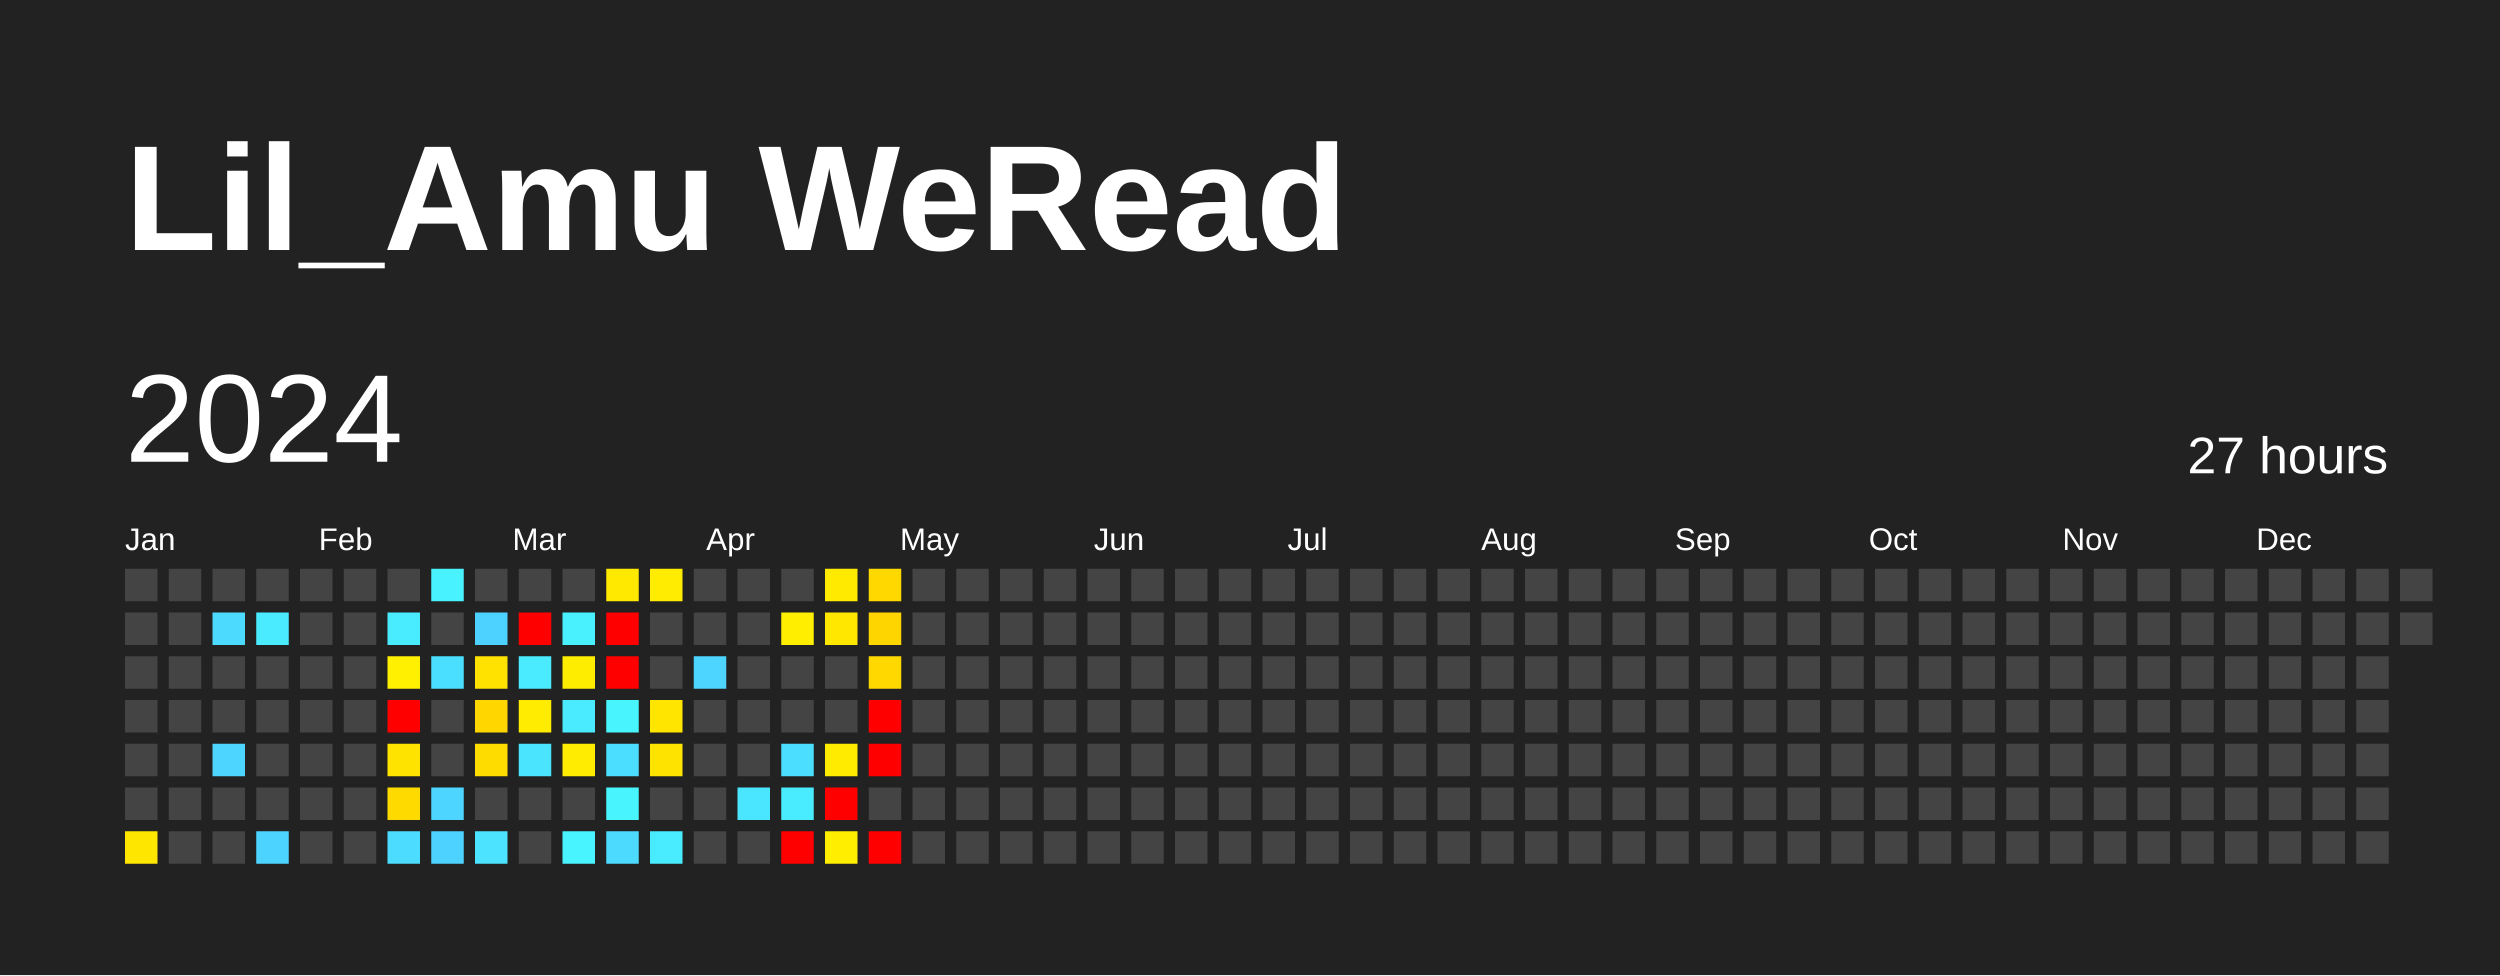
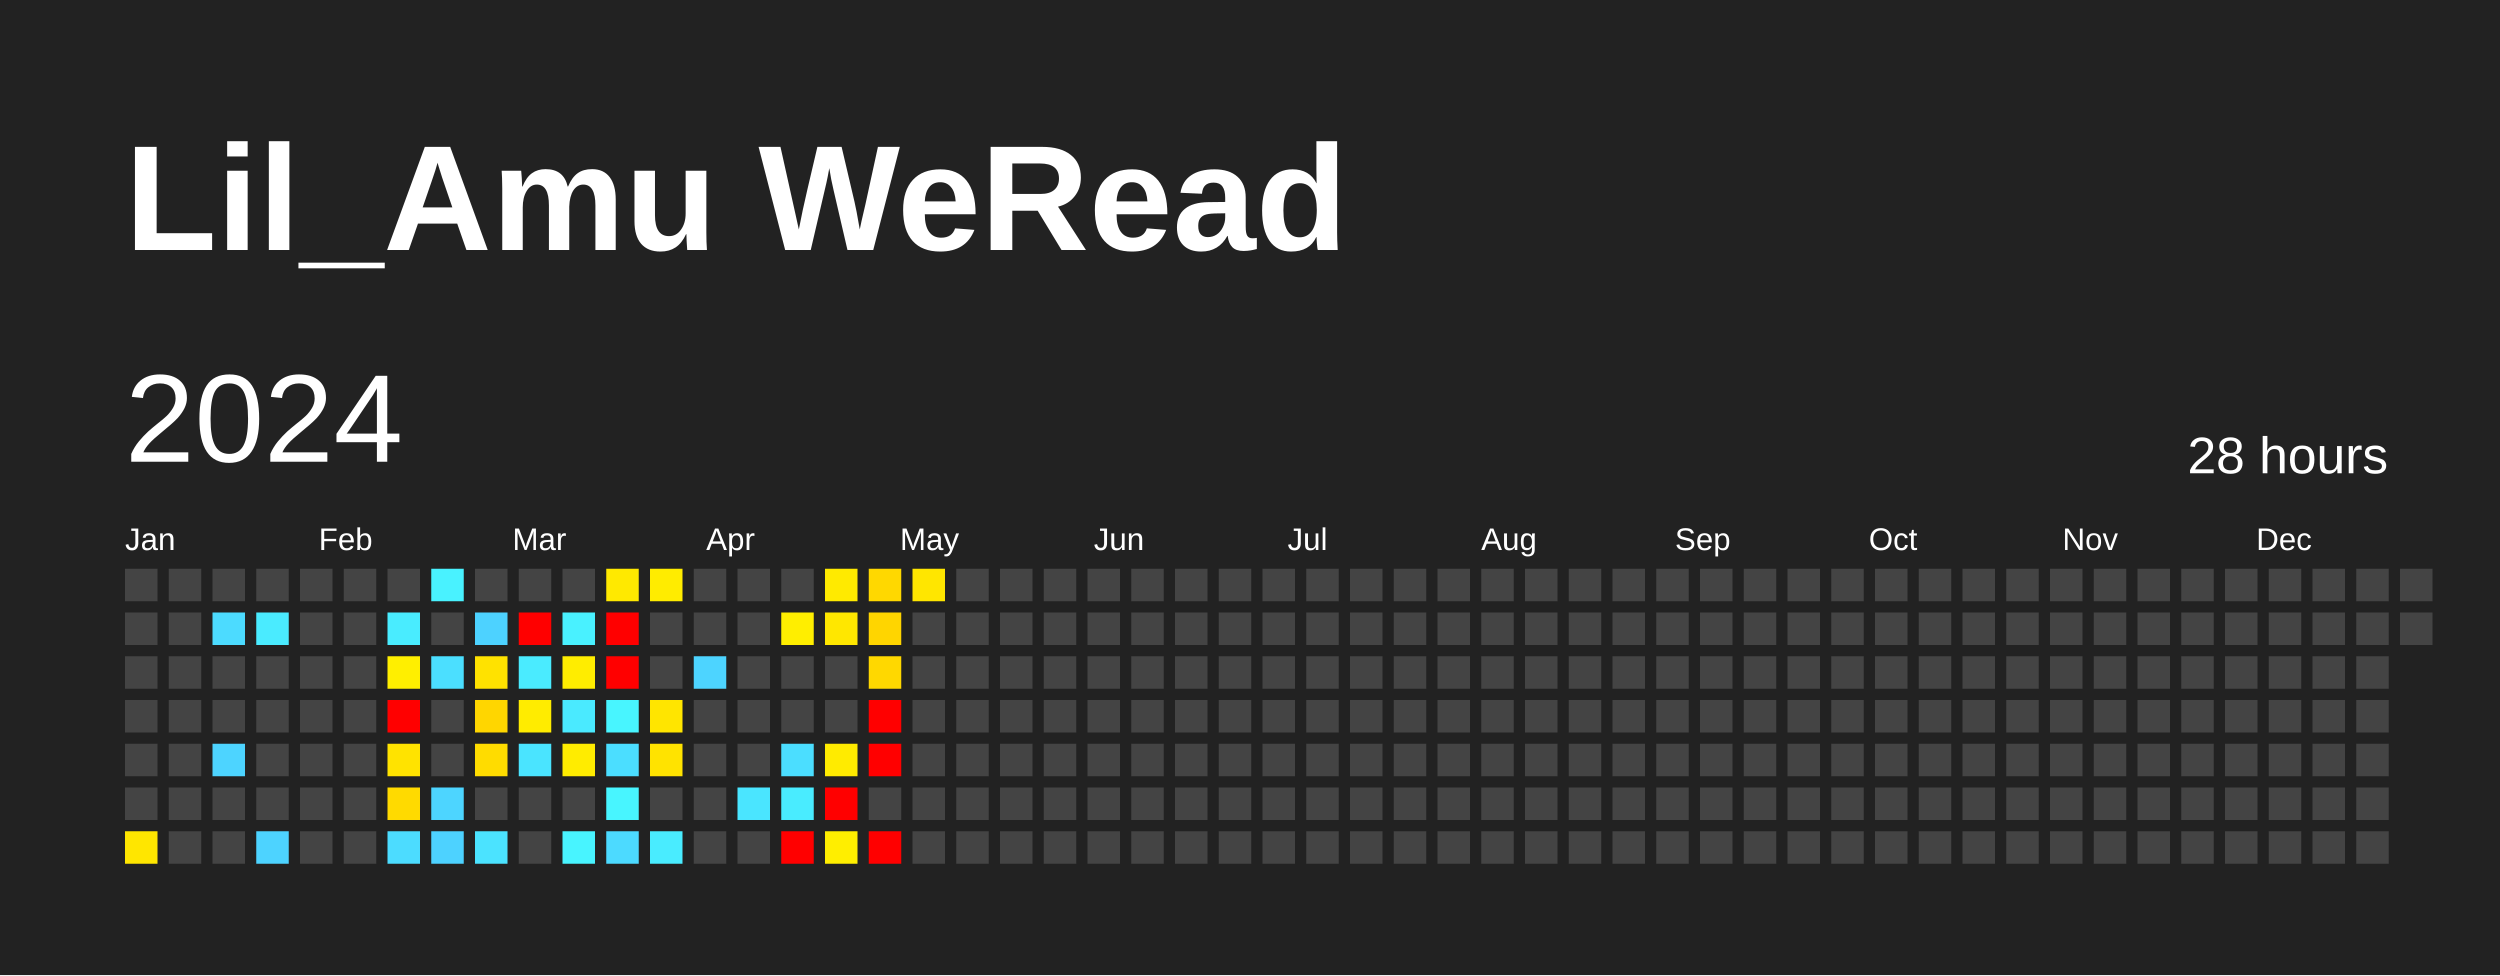
<svg xmlns="http://www.w3.org/2000/svg" baseProfile="full" height="78mm" version="1.1" viewBox="0,0,200,78" width="200mm">
  <defs />
  <rect fill="#222222" height="78" width="200" x="0" y="0" />
  <text fill="#FFFFFF" style="font-size:12px; font-family:Arial; font-weight:bold;" x="10" y="20">Lil_Amu WeRead</text>
  <text dominant-baseline="hanging" fill="#FFFFFF" style="font-size:10.0px; font-family:Arial;" x="10" y="30">2024</text>
-   <text dominant-baseline="hanging" fill="#FFFFFF" style="font-size:4.125px; font-family:Arial;" x="175" y="35">27 hours</text>
+   <text dominant-baseline="hanging" fill="#FFFFFF" style="font-size:4.125px; font-family:Arial;" x="175" y="35">28 hours</text>
  <text fill="#FFFFFF" style="font-size:2.5px; font-family:Arial" x="10.0" y="44">Jan</text>
  <text fill="#FFFFFF" style="font-size:2.5px; font-family:Arial" x="25.5" y="44">Feb</text>
  <text fill="#FFFFFF" style="font-size:2.5px; font-family:Arial" x="41.0" y="44">Mar</text>
  <text fill="#FFFFFF" style="font-size:2.5px; font-family:Arial" x="56.5" y="44">Apr</text>
  <text fill="#FFFFFF" style="font-size:2.5px; font-family:Arial" x="72.0" y="44">May</text>
  <text fill="#FFFFFF" style="font-size:2.5px; font-family:Arial" x="87.5" y="44">Jun</text>
  <text fill="#FFFFFF" style="font-size:2.5px; font-family:Arial" x="103.0" y="44">Jul</text>
  <text fill="#FFFFFF" style="font-size:2.5px; font-family:Arial" x="118.5" y="44">Aug</text>
  <text fill="#FFFFFF" style="font-size:2.5px; font-family:Arial" x="134.0" y="44">Sep</text>
  <text fill="#FFFFFF" style="font-size:2.5px; font-family:Arial" x="149.5" y="44">Oct</text>
  <text fill="#FFFFFF" style="font-size:2.5px; font-family:Arial" x="165.0" y="44">Nov</text>
  <text fill="#FFFFFF" style="font-size:2.5px; font-family:Arial" x="180.5" y="44">Dec</text>
  <rect fill="#444444" height="2.6" width="2.6" x="10.0" y="45.5" />
  <rect fill="#444444" height="2.6" width="2.6" x="10.0" y="49.0" />
  <rect fill="#444444" height="2.6" width="2.6" x="10.0" y="52.5" />
  <rect fill="#444444" height="2.6" width="2.6" x="10.0" y="56.0" />
  <rect fill="#444444" height="2.6" width="2.6" x="10.0" y="59.5" />
  <rect fill="#444444" height="2.6" width="2.6" x="10.0" y="63.0" />
  <rect fill="#ffe600" height="2.6" width="2.6" x="10.0" y="66.5" />
  <rect fill="#444444" height="2.6" width="2.6" x="13.5" y="45.5" />
  <rect fill="#444444" height="2.6" width="2.6" x="13.5" y="49.0" />
  <rect fill="#444444" height="2.6" width="2.6" x="13.5" y="52.5" />
  <rect fill="#444444" height="2.6" width="2.6" x="13.5" y="56.0" />
  <rect fill="#444444" height="2.6" width="2.6" x="13.5" y="59.5" />
  <rect fill="#444444" height="2.6" width="2.6" x="13.5" y="63.0" />
  <rect fill="#444444" height="2.6" width="2.6" x="13.5" y="66.5" />
  <rect fill="#444444" height="2.6" width="2.6" x="17.0" y="45.5" />
  <rect fill="#4cdbff" height="2.6" width="2.6" x="17.0" y="49.0" />
  <rect fill="#444444" height="2.6" width="2.6" x="17.0" y="52.5" />
  <rect fill="#444444" height="2.6" width="2.6" x="17.0" y="56.0" />
  <rect fill="#4dd4ff" height="2.6" width="2.6" x="17.0" y="59.5" />
  <rect fill="#444444" height="2.6" width="2.6" x="17.0" y="63.0" />
  <rect fill="#444444" height="2.6" width="2.6" x="17.0" y="66.5" />
  <rect fill="#444444" height="2.6" width="2.6" x="20.5" y="45.5" />
  <rect fill="#4aebff" height="2.6" width="2.6" x="20.5" y="49.0" />
  <rect fill="#444444" height="2.6" width="2.6" x="20.5" y="52.5" />
  <rect fill="#444444" height="2.6" width="2.6" x="20.5" y="56.0" />
  <rect fill="#444444" height="2.6" width="2.6" x="20.5" y="59.5" />
  <rect fill="#444444" height="2.6" width="2.6" x="20.5" y="63.0" />
  <rect fill="#4dd3ff" height="2.6" width="2.6" x="20.5" y="66.5" />
  <rect fill="#444444" height="2.6" width="2.6" x="24.0" y="45.5" />
  <rect fill="#444444" height="2.6" width="2.6" x="24.0" y="49.0" />
  <rect fill="#444444" height="2.6" width="2.6" x="24.0" y="52.5" />
  <rect fill="#444444" height="2.6" width="2.6" x="24.0" y="56.0" />
  <rect fill="#444444" height="2.6" width="2.6" x="24.0" y="59.5" />
  <rect fill="#444444" height="2.6" width="2.6" x="24.0" y="63.0" />
  <rect fill="#444444" height="2.6" width="2.6" x="24.0" y="66.5" />
  <rect fill="#444444" height="2.6" width="2.6" x="27.5" y="45.5" />
  <rect fill="#444444" height="2.6" width="2.6" x="27.5" y="49.0" />
  <rect fill="#444444" height="2.6" width="2.6" x="27.5" y="52.5" />
  <rect fill="#444444" height="2.6" width="2.6" x="27.5" y="56.0" />
  <rect fill="#444444" height="2.6" width="2.6" x="27.5" y="59.5" />
  <rect fill="#444444" height="2.6" width="2.6" x="27.5" y="63.0" />
  <rect fill="#444444" height="2.6" width="2.6" x="27.5" y="66.5" />
  <rect fill="#444444" height="2.6" width="2.6" x="31.0" y="45.5" />
  <rect fill="#49ecff" height="2.6" width="2.6" x="31.0" y="49.0" />
  <rect fill="#ffef00" height="2.6" width="2.6" x="31.0" y="52.5" />
  <rect fill="red" height="2.6" width="2.6" x="31.0" y="56.0" />
  <rect fill="#ffe300" height="2.6" width="2.6" x="31.0" y="59.5" />
  <rect fill="#ffda00" height="2.6" width="2.6" x="31.0" y="63.0" />
  <rect fill="#4cdcff" height="2.6" width="2.6" x="31.0" y="66.5" />
  <rect fill="#49f2ff" height="2.6" width="2.6" x="34.5" y="45.5" />
  <rect fill="#444444" height="2.6" width="2.6" x="34.5" y="49.0" />
  <rect fill="#4bdfff" height="2.6" width="2.6" x="34.5" y="52.5" />
  <rect fill="#444444" height="2.6" width="2.6" x="34.5" y="56.0" />
  <rect fill="#444444" height="2.6" width="2.6" x="34.5" y="59.5" />
  <rect fill="#4dd5ff" height="2.6" width="2.6" x="34.5" y="63.0" />
  <rect fill="#4dd2ff" height="2.6" width="2.6" x="34.5" y="66.5" />
  <rect fill="#444444" height="2.6" width="2.6" x="38.0" y="45.5" />
  <rect fill="#4dd2ff" height="2.6" width="2.6" x="38.0" y="49.0" />
  <rect fill="#ffe200" height="2.6" width="2.6" x="38.0" y="52.5" />
  <rect fill="#ffd600" height="2.6" width="2.6" x="38.0" y="56.0" />
  <rect fill="#ffdc00" height="2.6" width="2.6" x="38.0" y="59.5" />
  <rect fill="#444444" height="2.6" width="2.6" x="38.0" y="63.0" />
  <rect fill="#4be3ff" height="2.6" width="2.6" x="38.0" y="66.5" />
  <rect fill="#444444" height="2.6" width="2.6" x="41.5" y="45.5" />
  <rect fill="red" height="2.6" width="2.6" x="41.5" y="49.0" />
  <rect fill="#4aebff" height="2.6" width="2.6" x="41.5" y="52.5" />
  <rect fill="#ffec00" height="2.6" width="2.6" x="41.5" y="56.0" />
  <rect fill="#4ae4ff" height="2.6" width="2.6" x="41.5" y="59.5" />
  <rect fill="#444444" height="2.6" width="2.6" x="41.5" y="63.0" />
  <rect fill="#444444" height="2.6" width="2.6" x="41.5" y="66.5" />
  <rect fill="#444444" height="2.6" width="2.6" x="45.0" y="45.5" />
  <rect fill="#49f1ff" height="2.6" width="2.6" x="45.0" y="49.0" />
  <rect fill="#ffed00" height="2.6" width="2.6" x="45.0" y="52.5" />
  <rect fill="#4aeaff" height="2.6" width="2.6" x="45.0" y="56.0" />
  <rect fill="#ffec00" height="2.6" width="2.6" x="45.0" y="59.5" />
  <rect fill="#444444" height="2.6" width="2.6" x="45.0" y="63.0" />
  <rect fill="#48f4ff" height="2.6" width="2.6" x="45.0" y="66.5" />
  <rect fill="#ffe900" height="2.6" width="2.6" x="48.5" y="45.5" />
  <rect fill="red" height="2.6" width="2.6" x="48.5" y="49.0" />
  <rect fill="red" height="2.6" width="2.6" x="48.5" y="52.5" />
  <rect fill="#48f5ff" height="2.6" width="2.6" x="48.5" y="56.0" />
  <rect fill="#4bdeff" height="2.6" width="2.6" x="48.5" y="59.5" />
  <rect fill="#48f5ff" height="2.6" width="2.6" x="48.5" y="63.0" />
  <rect fill="#4cdaff" height="2.6" width="2.6" x="48.5" y="66.5" />
  <rect fill="#ffec00" height="2.6" width="2.6" x="52.0" y="45.5" />
  <rect fill="#444444" height="2.6" width="2.6" x="52.0" y="49.0" />
  <rect fill="#444444" height="2.6" width="2.6" x="52.0" y="52.5" />
  <rect fill="#ffe500" height="2.6" width="2.6" x="52.0" y="56.0" />
  <rect fill="#ffe300" height="2.6" width="2.6" x="52.0" y="59.5" />
  <rect fill="#444444" height="2.6" width="2.6" x="52.0" y="63.0" />
  <rect fill="#49ecff" height="2.6" width="2.6" x="52.0" y="66.5" />
  <rect fill="#444444" height="2.6" width="2.6" x="55.5" y="45.5" />
  <rect fill="#444444" height="2.6" width="2.6" x="55.5" y="49.0" />
  <rect fill="#4dd4ff" height="2.6" width="2.6" x="55.5" y="52.5" />
  <rect fill="#444444" height="2.6" width="2.6" x="55.5" y="56.0" />
  <rect fill="#444444" height="2.6" width="2.6" x="55.5" y="59.5" />
  <rect fill="#444444" height="2.6" width="2.6" x="55.5" y="63.0" />
  <rect fill="#444444" height="2.6" width="2.6" x="55.5" y="66.5" />
  <rect fill="#444444" height="2.6" width="2.6" x="59.0" y="45.5" />
  <rect fill="#444444" height="2.6" width="2.6" x="59.0" y="49.0" />
  <rect fill="#444444" height="2.6" width="2.6" x="59.0" y="52.5" />
  <rect fill="#444444" height="2.6" width="2.6" x="59.0" y="56.0" />
  <rect fill="#444444" height="2.6" width="2.6" x="59.0" y="59.5" />
  <rect fill="#4ae5ff" height="2.6" width="2.6" x="59.0" y="63.0" />
  <rect fill="#444444" height="2.6" width="2.6" x="59.0" y="66.5" />
  <rect fill="#444444" height="2.6" width="2.6" x="62.5" y="45.5" />
  <rect fill="#ffee00" height="2.6" width="2.6" x="62.5" y="49.0" />
  <rect fill="#444444" height="2.6" width="2.6" x="62.5" y="52.5" />
  <rect fill="#444444" height="2.6" width="2.6" x="62.5" y="56.0" />
  <rect fill="#4bdeff" height="2.6" width="2.6" x="62.5" y="59.5" />
  <rect fill="#49ecff" height="2.6" width="2.6" x="62.5" y="63.0" />
  <rect fill="red" height="2.6" width="2.6" x="62.5" y="66.5" />
  <rect fill="#ffea00" height="2.6" width="2.6" x="66.0" y="45.5" />
  <rect fill="#ffe700" height="2.6" width="2.6" x="66.0" y="49.0" />
  <rect fill="#444444" height="2.6" width="2.6" x="66.0" y="52.5" />
  <rect fill="#444444" height="2.6" width="2.6" x="66.0" y="56.0" />
  <rect fill="#ffeb00" height="2.6" width="2.6" x="66.0" y="59.5" />
  <rect fill="red" height="2.6" width="2.6" x="66.0" y="63.0" />
  <rect fill="#ffee00" height="2.6" width="2.6" x="66.0" y="66.5" />
  <rect fill="#ffd800" height="2.6" width="2.6" x="69.5" y="45.5" />
  <rect fill="#ffd500" height="2.6" width="2.6" x="69.5" y="49.0" />
  <rect fill="#ffd800" height="2.6" width="2.6" x="69.5" y="52.5" />
  <rect fill="red" height="2.6" width="2.6" x="69.5" y="56.0" />
  <rect fill="red" height="2.6" width="2.6" x="69.5" y="59.5" />
  <rect fill="#444444" height="2.6" width="2.6" x="69.5" y="63.0" />
  <rect fill="red" height="2.6" width="2.6" x="69.5" y="66.5" />
-   <rect fill="#444444" height="2.6" width="2.6" x="73.0" y="45.5" />
+   <rect fill="#ffe600" height="2.6" width="2.6" x="73.0" y="45.5" />
  <rect fill="#444444" height="2.6" width="2.6" x="73.0" y="49.0" />
  <rect fill="#444444" height="2.6" width="2.6" x="73.0" y="52.5" />
  <rect fill="#444444" height="2.6" width="2.6" x="73.0" y="56.0" />
  <rect fill="#444444" height="2.6" width="2.6" x="73.0" y="59.5" />
  <rect fill="#444444" height="2.6" width="2.6" x="73.0" y="63.0" />
  <rect fill="#444444" height="2.6" width="2.6" x="73.0" y="66.5" />
  <rect fill="#444444" height="2.6" width="2.6" x="76.5" y="45.5" />
  <rect fill="#444444" height="2.6" width="2.6" x="76.5" y="49.0" />
  <rect fill="#444444" height="2.6" width="2.6" x="76.5" y="52.5" />
  <rect fill="#444444" height="2.6" width="2.6" x="76.5" y="56.0" />
  <rect fill="#444444" height="2.6" width="2.6" x="76.5" y="59.5" />
  <rect fill="#444444" height="2.6" width="2.6" x="76.5" y="63.0" />
  <rect fill="#444444" height="2.6" width="2.6" x="76.5" y="66.5" />
  <rect fill="#444444" height="2.6" width="2.6" x="80.0" y="45.5" />
  <rect fill="#444444" height="2.6" width="2.6" x="80.0" y="49.0" />
  <rect fill="#444444" height="2.6" width="2.6" x="80.0" y="52.5" />
  <rect fill="#444444" height="2.6" width="2.6" x="80.0" y="56.0" />
  <rect fill="#444444" height="2.6" width="2.6" x="80.0" y="59.5" />
  <rect fill="#444444" height="2.6" width="2.6" x="80.0" y="63.0" />
  <rect fill="#444444" height="2.6" width="2.6" x="80.0" y="66.5" />
  <rect fill="#444444" height="2.6" width="2.6" x="83.5" y="45.5" />
  <rect fill="#444444" height="2.6" width="2.6" x="83.5" y="49.0" />
  <rect fill="#444444" height="2.6" width="2.6" x="83.5" y="52.5" />
  <rect fill="#444444" height="2.6" width="2.6" x="83.5" y="56.0" />
  <rect fill="#444444" height="2.6" width="2.6" x="83.5" y="59.5" />
  <rect fill="#444444" height="2.6" width="2.6" x="83.5" y="63.0" />
  <rect fill="#444444" height="2.6" width="2.6" x="83.5" y="66.5" />
  <rect fill="#444444" height="2.6" width="2.6" x="87.0" y="45.5" />
  <rect fill="#444444" height="2.6" width="2.6" x="87.0" y="49.0" />
  <rect fill="#444444" height="2.6" width="2.6" x="87.0" y="52.5" />
  <rect fill="#444444" height="2.6" width="2.6" x="87.0" y="56.0" />
  <rect fill="#444444" height="2.6" width="2.6" x="87.0" y="59.5" />
  <rect fill="#444444" height="2.6" width="2.6" x="87.0" y="63.0" />
  <rect fill="#444444" height="2.6" width="2.6" x="87.0" y="66.5" />
  <rect fill="#444444" height="2.6" width="2.6" x="90.5" y="45.5" />
  <rect fill="#444444" height="2.6" width="2.6" x="90.5" y="49.0" />
  <rect fill="#444444" height="2.6" width="2.6" x="90.5" y="52.5" />
  <rect fill="#444444" height="2.6" width="2.6" x="90.5" y="56.0" />
  <rect fill="#444444" height="2.6" width="2.6" x="90.5" y="59.5" />
  <rect fill="#444444" height="2.6" width="2.6" x="90.5" y="63.0" />
  <rect fill="#444444" height="2.6" width="2.6" x="90.5" y="66.5" />
  <rect fill="#444444" height="2.6" width="2.6" x="94.0" y="45.5" />
  <rect fill="#444444" height="2.6" width="2.6" x="94.0" y="49.0" />
  <rect fill="#444444" height="2.6" width="2.6" x="94.0" y="52.5" />
  <rect fill="#444444" height="2.6" width="2.6" x="94.0" y="56.0" />
  <rect fill="#444444" height="2.6" width="2.6" x="94.0" y="59.5" />
  <rect fill="#444444" height="2.6" width="2.6" x="94.0" y="63.0" />
  <rect fill="#444444" height="2.6" width="2.6" x="94.0" y="66.5" />
  <rect fill="#444444" height="2.6" width="2.6" x="97.5" y="45.5" />
  <rect fill="#444444" height="2.6" width="2.6" x="97.5" y="49.0" />
  <rect fill="#444444" height="2.6" width="2.6" x="97.5" y="52.5" />
  <rect fill="#444444" height="2.6" width="2.6" x="97.5" y="56.0" />
  <rect fill="#444444" height="2.6" width="2.6" x="97.5" y="59.5" />
  <rect fill="#444444" height="2.6" width="2.6" x="97.5" y="63.0" />
  <rect fill="#444444" height="2.6" width="2.6" x="97.5" y="66.5" />
  <rect fill="#444444" height="2.6" width="2.6" x="101.0" y="45.5" />
  <rect fill="#444444" height="2.6" width="2.6" x="101.0" y="49.0" />
  <rect fill="#444444" height="2.6" width="2.6" x="101.0" y="52.5" />
  <rect fill="#444444" height="2.6" width="2.6" x="101.0" y="56.0" />
  <rect fill="#444444" height="2.6" width="2.6" x="101.0" y="59.5" />
  <rect fill="#444444" height="2.6" width="2.6" x="101.0" y="63.0" />
  <rect fill="#444444" height="2.6" width="2.6" x="101.0" y="66.5" />
  <rect fill="#444444" height="2.6" width="2.6" x="104.5" y="45.5" />
  <rect fill="#444444" height="2.6" width="2.6" x="104.5" y="49.0" />
  <rect fill="#444444" height="2.6" width="2.6" x="104.5" y="52.5" />
  <rect fill="#444444" height="2.6" width="2.6" x="104.5" y="56.0" />
  <rect fill="#444444" height="2.6" width="2.6" x="104.5" y="59.5" />
  <rect fill="#444444" height="2.6" width="2.6" x="104.5" y="63.0" />
  <rect fill="#444444" height="2.6" width="2.6" x="104.5" y="66.5" />
  <rect fill="#444444" height="2.6" width="2.6" x="108.0" y="45.5" />
  <rect fill="#444444" height="2.6" width="2.6" x="108.0" y="49.0" />
  <rect fill="#444444" height="2.6" width="2.6" x="108.0" y="52.5" />
  <rect fill="#444444" height="2.6" width="2.6" x="108.0" y="56.0" />
  <rect fill="#444444" height="2.6" width="2.6" x="108.0" y="59.5" />
  <rect fill="#444444" height="2.6" width="2.6" x="108.0" y="63.0" />
  <rect fill="#444444" height="2.6" width="2.6" x="108.0" y="66.5" />
  <rect fill="#444444" height="2.6" width="2.6" x="111.5" y="45.5" />
  <rect fill="#444444" height="2.6" width="2.6" x="111.5" y="49.0" />
  <rect fill="#444444" height="2.6" width="2.6" x="111.5" y="52.5" />
  <rect fill="#444444" height="2.6" width="2.6" x="111.5" y="56.0" />
  <rect fill="#444444" height="2.6" width="2.6" x="111.5" y="59.5" />
  <rect fill="#444444" height="2.6" width="2.6" x="111.5" y="63.0" />
  <rect fill="#444444" height="2.6" width="2.6" x="111.5" y="66.5" />
  <rect fill="#444444" height="2.6" width="2.6" x="115.0" y="45.5" />
  <rect fill="#444444" height="2.6" width="2.6" x="115.0" y="49.0" />
  <rect fill="#444444" height="2.6" width="2.6" x="115.0" y="52.5" />
  <rect fill="#444444" height="2.6" width="2.6" x="115.0" y="56.0" />
  <rect fill="#444444" height="2.6" width="2.6" x="115.0" y="59.5" />
  <rect fill="#444444" height="2.6" width="2.6" x="115.0" y="63.0" />
  <rect fill="#444444" height="2.6" width="2.6" x="115.0" y="66.5" />
  <rect fill="#444444" height="2.6" width="2.6" x="118.5" y="45.5" />
  <rect fill="#444444" height="2.6" width="2.6" x="118.5" y="49.0" />
  <rect fill="#444444" height="2.6" width="2.6" x="118.5" y="52.5" />
  <rect fill="#444444" height="2.6" width="2.6" x="118.5" y="56.0" />
  <rect fill="#444444" height="2.6" width="2.6" x="118.5" y="59.5" />
  <rect fill="#444444" height="2.6" width="2.6" x="118.5" y="63.0" />
  <rect fill="#444444" height="2.6" width="2.6" x="118.5" y="66.5" />
  <rect fill="#444444" height="2.6" width="2.6" x="122.0" y="45.5" />
  <rect fill="#444444" height="2.6" width="2.6" x="122.0" y="49.0" />
  <rect fill="#444444" height="2.6" width="2.6" x="122.0" y="52.5" />
  <rect fill="#444444" height="2.6" width="2.6" x="122.0" y="56.0" />
  <rect fill="#444444" height="2.6" width="2.6" x="122.0" y="59.5" />
  <rect fill="#444444" height="2.6" width="2.6" x="122.0" y="63.0" />
  <rect fill="#444444" height="2.6" width="2.6" x="122.0" y="66.5" />
  <rect fill="#444444" height="2.6" width="2.6" x="125.5" y="45.5" />
  <rect fill="#444444" height="2.6" width="2.6" x="125.5" y="49.0" />
  <rect fill="#444444" height="2.6" width="2.6" x="125.5" y="52.5" />
  <rect fill="#444444" height="2.6" width="2.6" x="125.5" y="56.0" />
  <rect fill="#444444" height="2.6" width="2.6" x="125.5" y="59.5" />
  <rect fill="#444444" height="2.6" width="2.6" x="125.5" y="63.0" />
  <rect fill="#444444" height="2.6" width="2.6" x="125.5" y="66.5" />
  <rect fill="#444444" height="2.6" width="2.6" x="129.0" y="45.5" />
  <rect fill="#444444" height="2.6" width="2.6" x="129.0" y="49.0" />
  <rect fill="#444444" height="2.6" width="2.6" x="129.0" y="52.5" />
  <rect fill="#444444" height="2.6" width="2.6" x="129.0" y="56.0" />
  <rect fill="#444444" height="2.6" width="2.6" x="129.0" y="59.5" />
  <rect fill="#444444" height="2.6" width="2.6" x="129.0" y="63.0" />
  <rect fill="#444444" height="2.6" width="2.6" x="129.0" y="66.5" />
  <rect fill="#444444" height="2.6" width="2.6" x="132.5" y="45.5" />
  <rect fill="#444444" height="2.6" width="2.6" x="132.5" y="49.0" />
  <rect fill="#444444" height="2.6" width="2.6" x="132.5" y="52.5" />
  <rect fill="#444444" height="2.6" width="2.6" x="132.5" y="56.0" />
  <rect fill="#444444" height="2.6" width="2.6" x="132.5" y="59.5" />
  <rect fill="#444444" height="2.6" width="2.6" x="132.5" y="63.0" />
  <rect fill="#444444" height="2.6" width="2.6" x="132.5" y="66.5" />
  <rect fill="#444444" height="2.6" width="2.6" x="136.0" y="45.5" />
  <rect fill="#444444" height="2.6" width="2.6" x="136.0" y="49.0" />
  <rect fill="#444444" height="2.6" width="2.6" x="136.0" y="52.5" />
  <rect fill="#444444" height="2.6" width="2.6" x="136.0" y="56.0" />
  <rect fill="#444444" height="2.6" width="2.6" x="136.0" y="59.5" />
  <rect fill="#444444" height="2.6" width="2.6" x="136.0" y="63.0" />
  <rect fill="#444444" height="2.6" width="2.6" x="136.0" y="66.5" />
  <rect fill="#444444" height="2.6" width="2.6" x="139.5" y="45.5" />
  <rect fill="#444444" height="2.6" width="2.6" x="139.5" y="49.0" />
  <rect fill="#444444" height="2.6" width="2.6" x="139.5" y="52.5" />
  <rect fill="#444444" height="2.6" width="2.6" x="139.5" y="56.0" />
  <rect fill="#444444" height="2.6" width="2.6" x="139.5" y="59.5" />
  <rect fill="#444444" height="2.6" width="2.6" x="139.5" y="63.0" />
  <rect fill="#444444" height="2.6" width="2.6" x="139.5" y="66.5" />
  <rect fill="#444444" height="2.6" width="2.6" x="143.0" y="45.5" />
  <rect fill="#444444" height="2.6" width="2.6" x="143.0" y="49.0" />
  <rect fill="#444444" height="2.6" width="2.6" x="143.0" y="52.5" />
  <rect fill="#444444" height="2.6" width="2.6" x="143.0" y="56.0" />
  <rect fill="#444444" height="2.6" width="2.6" x="143.0" y="59.5" />
  <rect fill="#444444" height="2.6" width="2.6" x="143.0" y="63.0" />
  <rect fill="#444444" height="2.6" width="2.6" x="143.0" y="66.5" />
  <rect fill="#444444" height="2.6" width="2.6" x="146.5" y="45.5" />
  <rect fill="#444444" height="2.6" width="2.6" x="146.5" y="49.0" />
  <rect fill="#444444" height="2.6" width="2.6" x="146.5" y="52.5" />
  <rect fill="#444444" height="2.6" width="2.6" x="146.5" y="56.0" />
  <rect fill="#444444" height="2.6" width="2.6" x="146.5" y="59.5" />
  <rect fill="#444444" height="2.6" width="2.6" x="146.5" y="63.0" />
  <rect fill="#444444" height="2.6" width="2.6" x="146.5" y="66.5" />
  <rect fill="#444444" height="2.6" width="2.6" x="150.0" y="45.5" />
  <rect fill="#444444" height="2.6" width="2.6" x="150.0" y="49.0" />
  <rect fill="#444444" height="2.6" width="2.6" x="150.0" y="52.5" />
  <rect fill="#444444" height="2.6" width="2.6" x="150.0" y="56.0" />
  <rect fill="#444444" height="2.6" width="2.6" x="150.0" y="59.5" />
  <rect fill="#444444" height="2.6" width="2.6" x="150.0" y="63.0" />
  <rect fill="#444444" height="2.6" width="2.6" x="150.0" y="66.5" />
  <rect fill="#444444" height="2.6" width="2.6" x="153.5" y="45.5" />
  <rect fill="#444444" height="2.6" width="2.6" x="153.5" y="49.0" />
  <rect fill="#444444" height="2.6" width="2.6" x="153.5" y="52.5" />
  <rect fill="#444444" height="2.6" width="2.6" x="153.5" y="56.0" />
  <rect fill="#444444" height="2.6" width="2.6" x="153.5" y="59.5" />
  <rect fill="#444444" height="2.6" width="2.6" x="153.5" y="63.0" />
  <rect fill="#444444" height="2.6" width="2.6" x="153.5" y="66.5" />
  <rect fill="#444444" height="2.6" width="2.6" x="157.0" y="45.5" />
  <rect fill="#444444" height="2.6" width="2.6" x="157.0" y="49.0" />
  <rect fill="#444444" height="2.6" width="2.6" x="157.0" y="52.5" />
  <rect fill="#444444" height="2.6" width="2.6" x="157.0" y="56.0" />
  <rect fill="#444444" height="2.6" width="2.6" x="157.0" y="59.5" />
  <rect fill="#444444" height="2.6" width="2.6" x="157.0" y="63.0" />
  <rect fill="#444444" height="2.6" width="2.6" x="157.0" y="66.5" />
  <rect fill="#444444" height="2.6" width="2.6" x="160.5" y="45.5" />
  <rect fill="#444444" height="2.6" width="2.6" x="160.5" y="49.0" />
  <rect fill="#444444" height="2.6" width="2.6" x="160.5" y="52.5" />
  <rect fill="#444444" height="2.6" width="2.6" x="160.5" y="56.0" />
  <rect fill="#444444" height="2.6" width="2.6" x="160.5" y="59.5" />
  <rect fill="#444444" height="2.6" width="2.6" x="160.5" y="63.0" />
  <rect fill="#444444" height="2.6" width="2.6" x="160.5" y="66.5" />
  <rect fill="#444444" height="2.6" width="2.6" x="164.0" y="45.5" />
  <rect fill="#444444" height="2.6" width="2.6" x="164.0" y="49.0" />
  <rect fill="#444444" height="2.6" width="2.6" x="164.0" y="52.5" />
  <rect fill="#444444" height="2.6" width="2.6" x="164.0" y="56.0" />
  <rect fill="#444444" height="2.6" width="2.6" x="164.0" y="59.5" />
  <rect fill="#444444" height="2.6" width="2.6" x="164.0" y="63.0" />
  <rect fill="#444444" height="2.6" width="2.6" x="164.0" y="66.5" />
  <rect fill="#444444" height="2.6" width="2.6" x="167.5" y="45.5" />
  <rect fill="#444444" height="2.6" width="2.6" x="167.5" y="49.0" />
  <rect fill="#444444" height="2.6" width="2.6" x="167.5" y="52.5" />
  <rect fill="#444444" height="2.6" width="2.6" x="167.5" y="56.0" />
  <rect fill="#444444" height="2.6" width="2.6" x="167.5" y="59.5" />
  <rect fill="#444444" height="2.6" width="2.6" x="167.5" y="63.0" />
  <rect fill="#444444" height="2.6" width="2.6" x="167.5" y="66.5" />
  <rect fill="#444444" height="2.6" width="2.6" x="171.0" y="45.5" />
  <rect fill="#444444" height="2.6" width="2.6" x="171.0" y="49.0" />
  <rect fill="#444444" height="2.6" width="2.6" x="171.0" y="52.5" />
  <rect fill="#444444" height="2.6" width="2.6" x="171.0" y="56.0" />
  <rect fill="#444444" height="2.6" width="2.6" x="171.0" y="59.5" />
  <rect fill="#444444" height="2.6" width="2.6" x="171.0" y="63.0" />
  <rect fill="#444444" height="2.6" width="2.6" x="171.0" y="66.5" />
  <rect fill="#444444" height="2.6" width="2.6" x="174.5" y="45.5" />
  <rect fill="#444444" height="2.6" width="2.6" x="174.5" y="49.0" />
  <rect fill="#444444" height="2.6" width="2.6" x="174.5" y="52.5" />
  <rect fill="#444444" height="2.6" width="2.6" x="174.5" y="56.0" />
  <rect fill="#444444" height="2.6" width="2.6" x="174.5" y="59.5" />
  <rect fill="#444444" height="2.6" width="2.6" x="174.5" y="63.0" />
  <rect fill="#444444" height="2.6" width="2.6" x="174.5" y="66.5" />
  <rect fill="#444444" height="2.6" width="2.6" x="178.0" y="45.5" />
  <rect fill="#444444" height="2.6" width="2.6" x="178.0" y="49.0" />
  <rect fill="#444444" height="2.6" width="2.6" x="178.0" y="52.5" />
  <rect fill="#444444" height="2.6" width="2.6" x="178.0" y="56.0" />
  <rect fill="#444444" height="2.6" width="2.6" x="178.0" y="59.5" />
  <rect fill="#444444" height="2.6" width="2.6" x="178.0" y="63.0" />
  <rect fill="#444444" height="2.6" width="2.6" x="178.0" y="66.5" />
  <rect fill="#444444" height="2.6" width="2.6" x="181.5" y="45.5" />
  <rect fill="#444444" height="2.6" width="2.6" x="181.5" y="49.0" />
  <rect fill="#444444" height="2.6" width="2.6" x="181.5" y="52.5" />
  <rect fill="#444444" height="2.6" width="2.6" x="181.5" y="56.0" />
  <rect fill="#444444" height="2.6" width="2.6" x="181.5" y="59.5" />
  <rect fill="#444444" height="2.6" width="2.6" x="181.5" y="63.0" />
  <rect fill="#444444" height="2.6" width="2.6" x="181.5" y="66.5" />
  <rect fill="#444444" height="2.6" width="2.6" x="185.0" y="45.5" />
  <rect fill="#444444" height="2.6" width="2.6" x="185.0" y="49.0" />
  <rect fill="#444444" height="2.6" width="2.6" x="185.0" y="52.5" />
  <rect fill="#444444" height="2.6" width="2.6" x="185.0" y="56.0" />
  <rect fill="#444444" height="2.6" width="2.6" x="185.0" y="59.5" />
  <rect fill="#444444" height="2.6" width="2.6" x="185.0" y="63.0" />
  <rect fill="#444444" height="2.6" width="2.6" x="185.0" y="66.5" />
  <rect fill="#444444" height="2.6" width="2.6" x="188.5" y="45.5" />
  <rect fill="#444444" height="2.6" width="2.6" x="188.5" y="49.0" />
  <rect fill="#444444" height="2.6" width="2.6" x="188.5" y="52.5" />
  <rect fill="#444444" height="2.6" width="2.6" x="188.5" y="56.0" />
  <rect fill="#444444" height="2.6" width="2.6" x="188.5" y="59.5" />
  <rect fill="#444444" height="2.6" width="2.6" x="188.5" y="63.0" />
  <rect fill="#444444" height="2.6" width="2.6" x="188.5" y="66.5" />
  <rect fill="#444444" height="2.6" width="2.6" x="192.0" y="45.5" />
  <rect fill="#444444" height="2.6" width="2.6" x="192.0" y="49.0" />
</svg>
